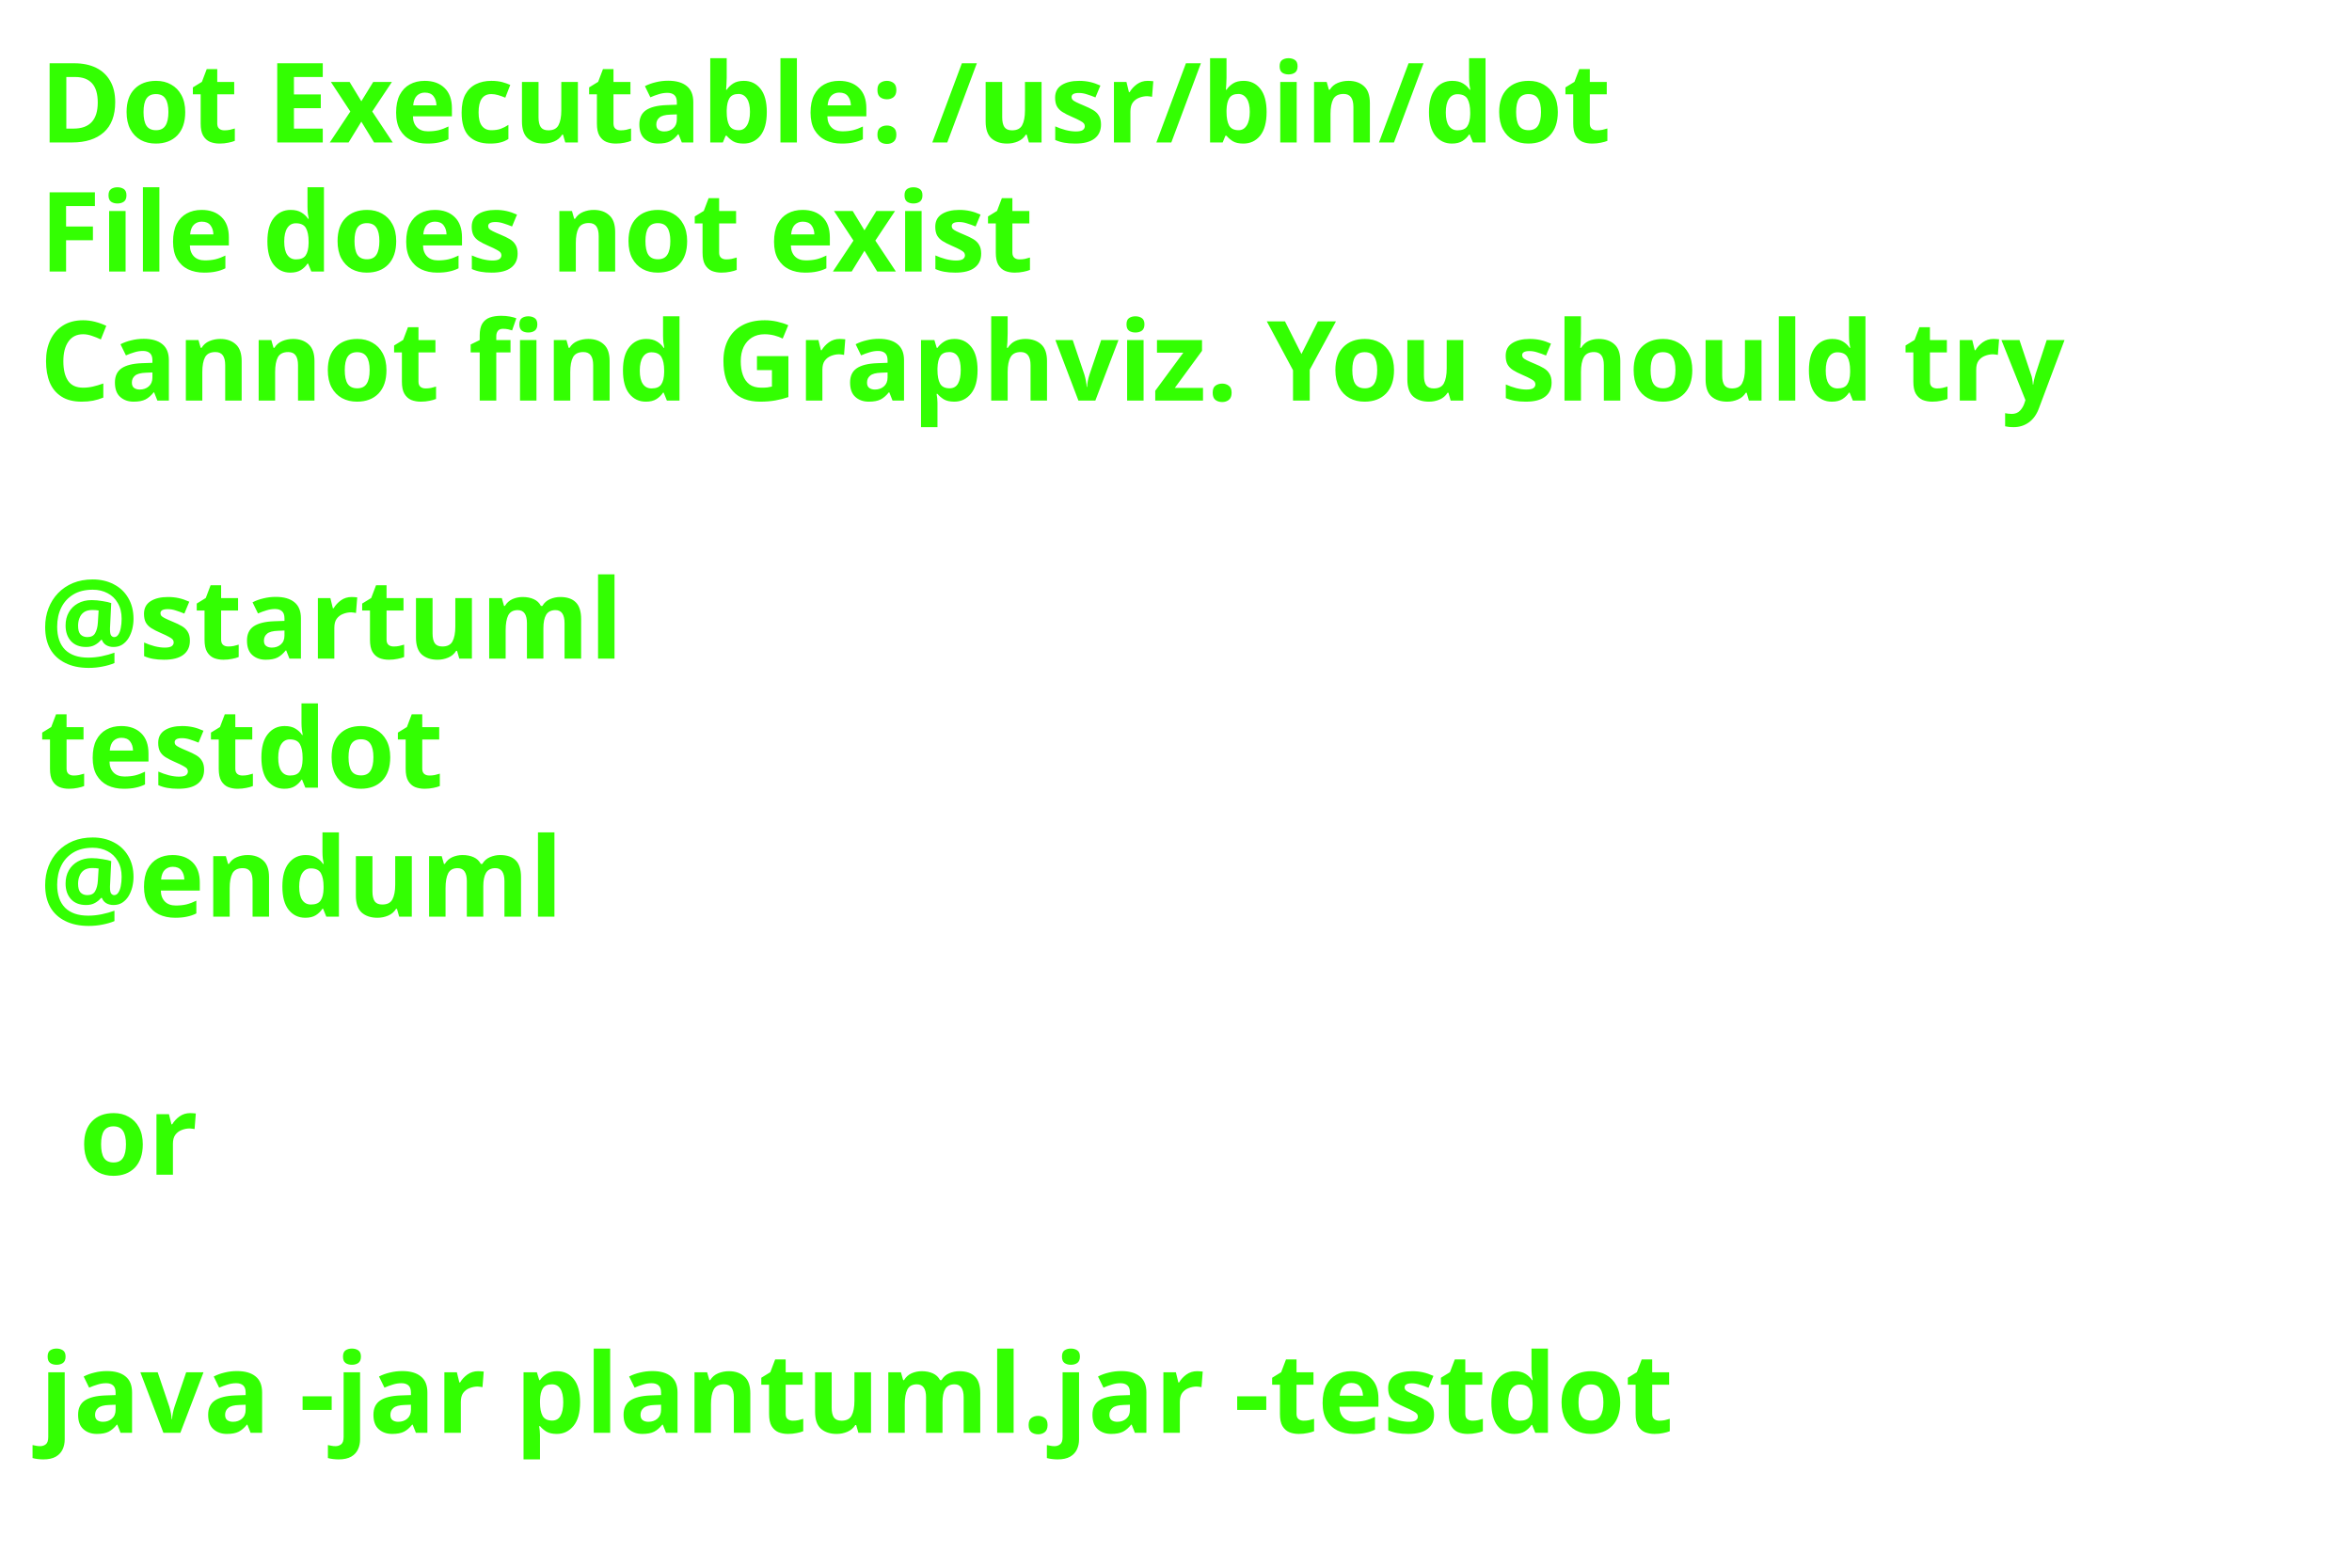
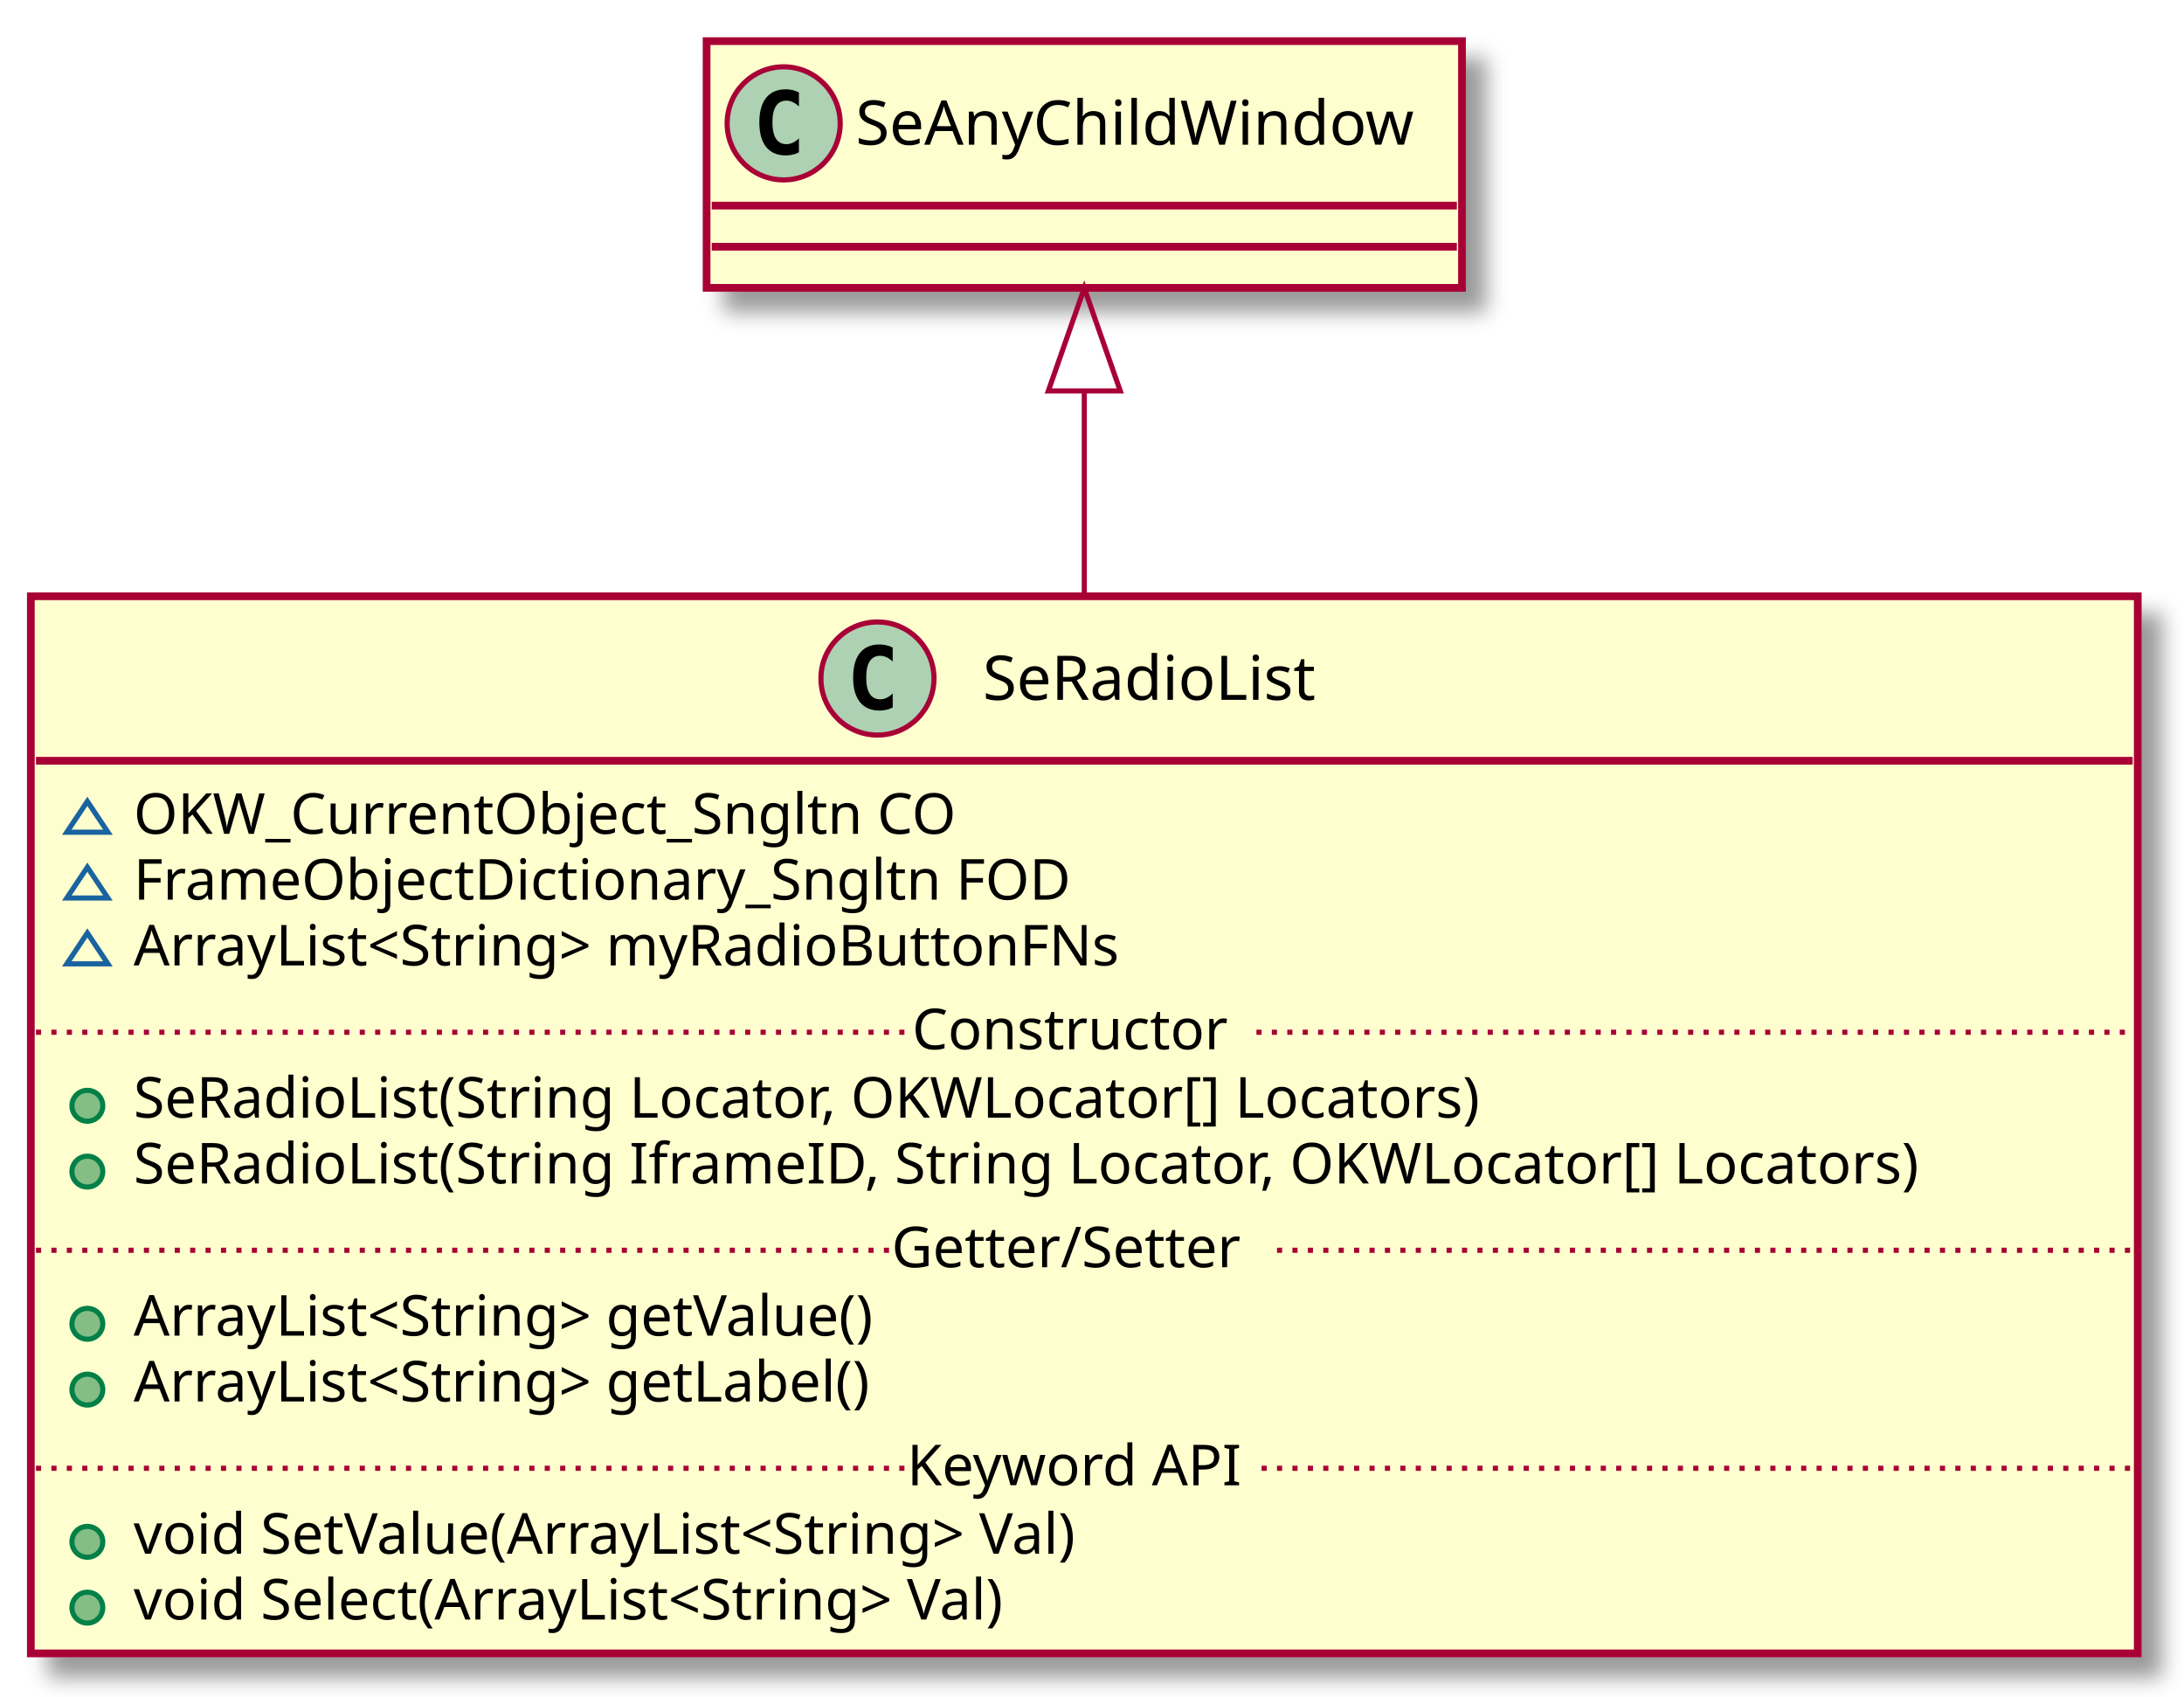
- <svg xmlns="http://www.w3.org/2000/svg" contentScriptType="application/ecmascript" contentStyleType="text/css" height="198px" preserveAspectRatio="none" style="width:297px;height:198px;background:#000000;" version="1.1" viewBox="0 0 297 198" width="297px" zoomAndPan="magnify">
-   <defs />
+ <svg xmlns="http://www.w3.org/2000/svg" xmlns:xlink="http://www.w3.org/1999/xlink" contentScriptType="application/ecmascript" contentStyleType="text/css" height="330px" preserveAspectRatio="none" style="width:425px;height:330px;" version="1.1" viewBox="0 0 425 330" width="425px" zoomAndPan="magnify">
+   <defs>
+     <filter height="300%" id="f146lhbtg2gzvf" width="300%" x="-1" y="-1">
+       <feGaussianBlur result="blurOut" stdDeviation="2.0" />
+       <feColorMatrix in="blurOut" result="blurOut2" type="matrix" values="0 0 0 0 0 0 0 0 0 0 0 0 0 0 0 0 0 0 .4 0" />
+       <feOffset dx="4.0" dy="4.0" in="blurOut2" result="blurOut3" />
+       <feBlend in="SourceGraphic" in2="blurOut3" mode="normal" />
+     </filter>
+   </defs>
  <g>
-     <text fill="#33FF02" font-family="sans-serif" font-size="14" font-weight="bold" lengthAdjust="spacingAndGlyphs" textLength="220" x="5" y="17.995">Dot Executable: /usr/bin/dot</text>
-     <text fill="#33FF02" font-family="sans-serif" font-size="14" font-weight="bold" lengthAdjust="spacingAndGlyphs" textLength="145" x="5" y="34.292">File does not exist</text>
-     <text fill="#33FF02" font-family="sans-serif" font-size="14" font-weight="bold" lengthAdjust="spacingAndGlyphs" textLength="291" x="5" y="50.589">Cannot find Graphviz. You should try</text>
-     <text fill="#33FF02" font-family="sans-serif" font-size="14" font-weight="bold" lengthAdjust="spacingAndGlyphs" textLength="0" x="10" y="66.886" />
-     <text fill="#33FF02" font-family="sans-serif" font-size="14" font-weight="bold" lengthAdjust="spacingAndGlyphs" textLength="79" x="5" y="83.183">@startuml</text>
-     <text fill="#33FF02" font-family="sans-serif" font-size="14" font-weight="bold" lengthAdjust="spacingAndGlyphs" textLength="57" x="5" y="99.48">testdot</text>
-     <text fill="#33FF02" font-family="sans-serif" font-size="14" font-weight="bold" lengthAdjust="spacingAndGlyphs" textLength="72" x="5" y="115.776">@enduml</text>
-     <text fill="#33FF02" font-family="sans-serif" font-size="14" font-weight="bold" lengthAdjust="spacingAndGlyphs" textLength="0" x="10" y="132.073" />
-     <text fill="#33FF02" font-family="sans-serif" font-size="14" font-weight="bold" lengthAdjust="spacingAndGlyphs" textLength="17" x="10" y="148.37">or</text>
-     <text fill="#33FF02" font-family="sans-serif" font-size="14" font-weight="bold" lengthAdjust="spacingAndGlyphs" textLength="0" x="10" y="164.667" />
-     <text fill="#33FF02" font-family="sans-serif" font-size="14" font-weight="bold" lengthAdjust="spacingAndGlyphs" textLength="227" x="5" y="180.964">java -jar plantuml.jar -testdot</text>
-     <text fill="#33FF02" font-family="sans-serif" font-size="14" font-weight="bold" lengthAdjust="spacingAndGlyphs" textLength="0" x="10" y="197.261" />
+     <a target="_top" xlink:actuate="onRequest" xlink:href="java:okw.gui.adapter.selenium.SeRadioList" xlink:show="new" xlink:title="java:okw.gui.adapter.selenium.SeRadioList" xlink:type="simple">
+       <rect fill="#FEFECE" filter="url(#f146lhbtg2gzvf)" height="205.656" style="stroke: #A80036; stroke-width: 1.5;" width="410" x="6" y="116" />
+       <ellipse cx="170.75" cy="132" fill="#ADD1B2" rx="11" ry="11" style="stroke: #A80036; stroke-width: 1.0;" />
+       <path d="M173.719,137.641 Q173.141,137.938 172.5,138.086 Q171.859,138.234 171.156,138.234 Q168.656,138.234 167.336,136.586 Q166.016,134.938 166.016,131.812 Q166.016,128.688 167.336,127.031 Q168.656,125.375 171.156,125.375 Q171.859,125.375 172.508,125.531 Q173.156,125.688 173.719,125.984 L173.719,128.703 Q173.094,128.125 172.5,127.852 Q171.906,127.578 171.281,127.578 Q169.938,127.578 169.25,128.648 Q168.562,129.719 168.562,131.812 Q168.562,133.906 169.25,134.977 Q169.938,136.047 171.281,136.047 Q171.906,136.047 172.5,135.773 Q173.094,135.5 173.719,134.922 L173.719,137.641 Z " />
+       <text fill="#000000" font-family="sans-serif" font-size="12" lengthAdjust="spacingAndGlyphs" textLength="72" x="191.25" y="136.154">SeRadioList</text>
+       <line style="stroke: #A80036; stroke-width: 1.5;" x1="7" x2="415" y1="148" y2="148" />
+       <polygon fill="none" points="17,155.902,13,161.902,21,161.902" style="stroke: #1963A0; stroke-width: 1.0;" />
+       <text fill="#000000" font-family="sans-serif" font-size="11" lengthAdjust="spacingAndGlyphs" textLength="173" x="26" y="162.21">OKW_CurrentObject_Sngltn CO</text>
+       <polygon fill="none" points="17,168.707,13,174.707,21,174.707" style="stroke: #1963A0; stroke-width: 1.0;" />
+       <text fill="#000000" font-family="sans-serif" font-size="11" lengthAdjust="spacingAndGlyphs" textLength="197" x="26" y="175.015">FrameObjectDictionary_Sngltn FOD</text>
+       <polygon fill="none" points="17,181.512,13,187.512,21,187.512" style="stroke: #1963A0; stroke-width: 1.0;" />
+       <text fill="#000000" font-family="sans-serif" font-size="11" lengthAdjust="spacingAndGlyphs" textLength="212" x="26" y="187.82">ArrayList&lt;String&gt; myRadioButtonFNs</text>
+       <ellipse cx="17" cy="215.121" fill="#84BE84" rx="3" ry="3" style="stroke: #038048; stroke-width: 1.0;" />
+       <text fill="#000000" font-family="sans-serif" font-size="11" lengthAdjust="spacingAndGlyphs" textLength="290" x="26" y="217.429">SeRadioList(String Locator, OKWLocator[] Locators)</text>
+       <ellipse cx="17" cy="227.926" fill="#84BE84" rx="3" ry="3" style="stroke: #038048; stroke-width: 1.0;" />
+       <text fill="#000000" font-family="sans-serif" font-size="11" lengthAdjust="spacingAndGlyphs" textLength="384" x="26" y="230.234">SeRadioList(String IframeID, String Locator, OKWLocator[] Locators)</text>
+       <line style="stroke: #A80036; stroke-width: 1.0; stroke-dasharray: 1.0,2.0;" x1="7" x2="177.5" y1="200.816" y2="200.816" />
+       <text fill="#000000" font-family="sans-serif" font-size="11" lengthAdjust="spacingAndGlyphs" textLength="67" x="177.5" y="204.125">Constructor</text>
+       <line style="stroke: #A80036; stroke-width: 1.0; stroke-dasharray: 1.0,2.0;" x1="244.5" x2="415" y1="200.816" y2="200.816" />
+       <ellipse cx="17" cy="257.535" fill="#84BE84" rx="3" ry="3" style="stroke: #038048; stroke-width: 1.0;" />
+       <text fill="#000000" font-family="sans-serif" font-size="11" lengthAdjust="spacingAndGlyphs" textLength="163" x="26" y="259.843">ArrayList&lt;String&gt; getValue()</text>
+       <ellipse cx="17" cy="270.34" fill="#84BE84" rx="3" ry="3" style="stroke: #038048; stroke-width: 1.0;" />
+       <text fill="#000000" font-family="sans-serif" font-size="11" lengthAdjust="spacingAndGlyphs" textLength="162" x="26" y="272.648">ArrayList&lt;String&gt; getLabel()</text>
+       <line style="stroke: #A80036; stroke-width: 1.0; stroke-dasharray: 1.0,2.0;" x1="7" x2="173.5" y1="243.231" y2="243.231" />
+       <text fill="#000000" font-family="sans-serif" font-size="11" lengthAdjust="spacingAndGlyphs" textLength="75" x="173.5" y="246.539">Getter/Setter</text>
+       <line style="stroke: #A80036; stroke-width: 1.0; stroke-dasharray: 1.0,2.0;" x1="248.5" x2="415" y1="243.231" y2="243.231" />
+       <ellipse cx="17" cy="299.949" fill="#84BE84" rx="3" ry="3" style="stroke: #038048; stroke-width: 1.0;" />
+       <text fill="#000000" font-family="sans-serif" font-size="11" lengthAdjust="spacingAndGlyphs" textLength="208" x="26" y="302.257">void SetValue(ArrayList&lt;String&gt; Val)</text>
+       <ellipse cx="17" cy="312.754" fill="#84BE84" rx="3" ry="3" style="stroke: #038048; stroke-width: 1.0;" />
+       <text fill="#000000" font-family="sans-serif" font-size="11" lengthAdjust="spacingAndGlyphs" textLength="193" x="26" y="315.062">void Select(ArrayList&lt;String&gt; Val)</text>
+       <line style="stroke: #A80036; stroke-width: 1.0; stroke-dasharray: 1.0,2.0;" x1="7" x2="176.5" y1="285.644" y2="285.644" />
+       <text fill="#000000" font-family="sans-serif" font-size="11" lengthAdjust="spacingAndGlyphs" textLength="69" x="176.5" y="288.953">Keyword API</text>
+       <line style="stroke: #A80036; stroke-width: 1.0; stroke-dasharray: 1.0,2.0;" x1="245.5" x2="415" y1="285.644" y2="285.644" />
+     </a>
+     <a target="_top" xlink:actuate="onRequest" xlink:href="java:okw.gui.adapter.selenium.SeAnyChildWindow" xlink:show="new" xlink:title="java:okw.gui.adapter.selenium.SeAnyChildWindow" xlink:type="simple">
+       <rect fill="#FEFECE" filter="url(#f146lhbtg2gzvf)" height="48" style="stroke: #A80036; stroke-width: 1.5;" width="147" x="137.5" y="8" />
+       <ellipse cx="152.5" cy="24" fill="#ADD1B2" rx="11" ry="11" style="stroke: #A80036; stroke-width: 1.0;" />
+       <path d="M155.469,29.641 Q154.891,29.938 154.25,30.086 Q153.609,30.234 152.906,30.234 Q150.406,30.234 149.086,28.586 Q147.766,26.938 147.766,23.812 Q147.766,20.688 149.086,19.031 Q150.406,17.375 152.906,17.375 Q153.609,17.375 154.258,17.531 Q154.906,17.688 155.469,17.984 L155.469,20.703 Q154.844,20.125 154.25,19.852 Q153.656,19.578 153.031,19.578 Q151.688,19.578 151,20.648 Q150.312,21.719 150.312,23.812 Q150.312,25.906 151,26.977 Q151.688,28.047 153.031,28.047 Q153.656,28.047 154.25,27.773 Q154.844,27.5 155.469,26.922 L155.469,29.641 Z " />
+       <text fill="#000000" font-family="sans-serif" font-size="12" lengthAdjust="spacingAndGlyphs" textLength="115" x="166.5" y="28.154">SeAnyChildWindow</text>
+       <line style="stroke: #A80036; stroke-width: 1.5;" x1="138.5" x2="283.5" y1="40" y2="40" />
+       <line style="stroke: #A80036; stroke-width: 1.5;" x1="138.5" x2="283.5" y1="48" y2="48" />
+     </a>
+     <path d="M211,76.249 C211,88.227 211,101.76 211,115.592 " fill="none" style="stroke: #A80036; stroke-width: 1.0;" />
+     <polygon fill="none" points="204,76.056,211,56.056,218,76.056,204,76.056" style="stroke: #A80036; stroke-width: 1.0;" />
  </g>
</svg>
